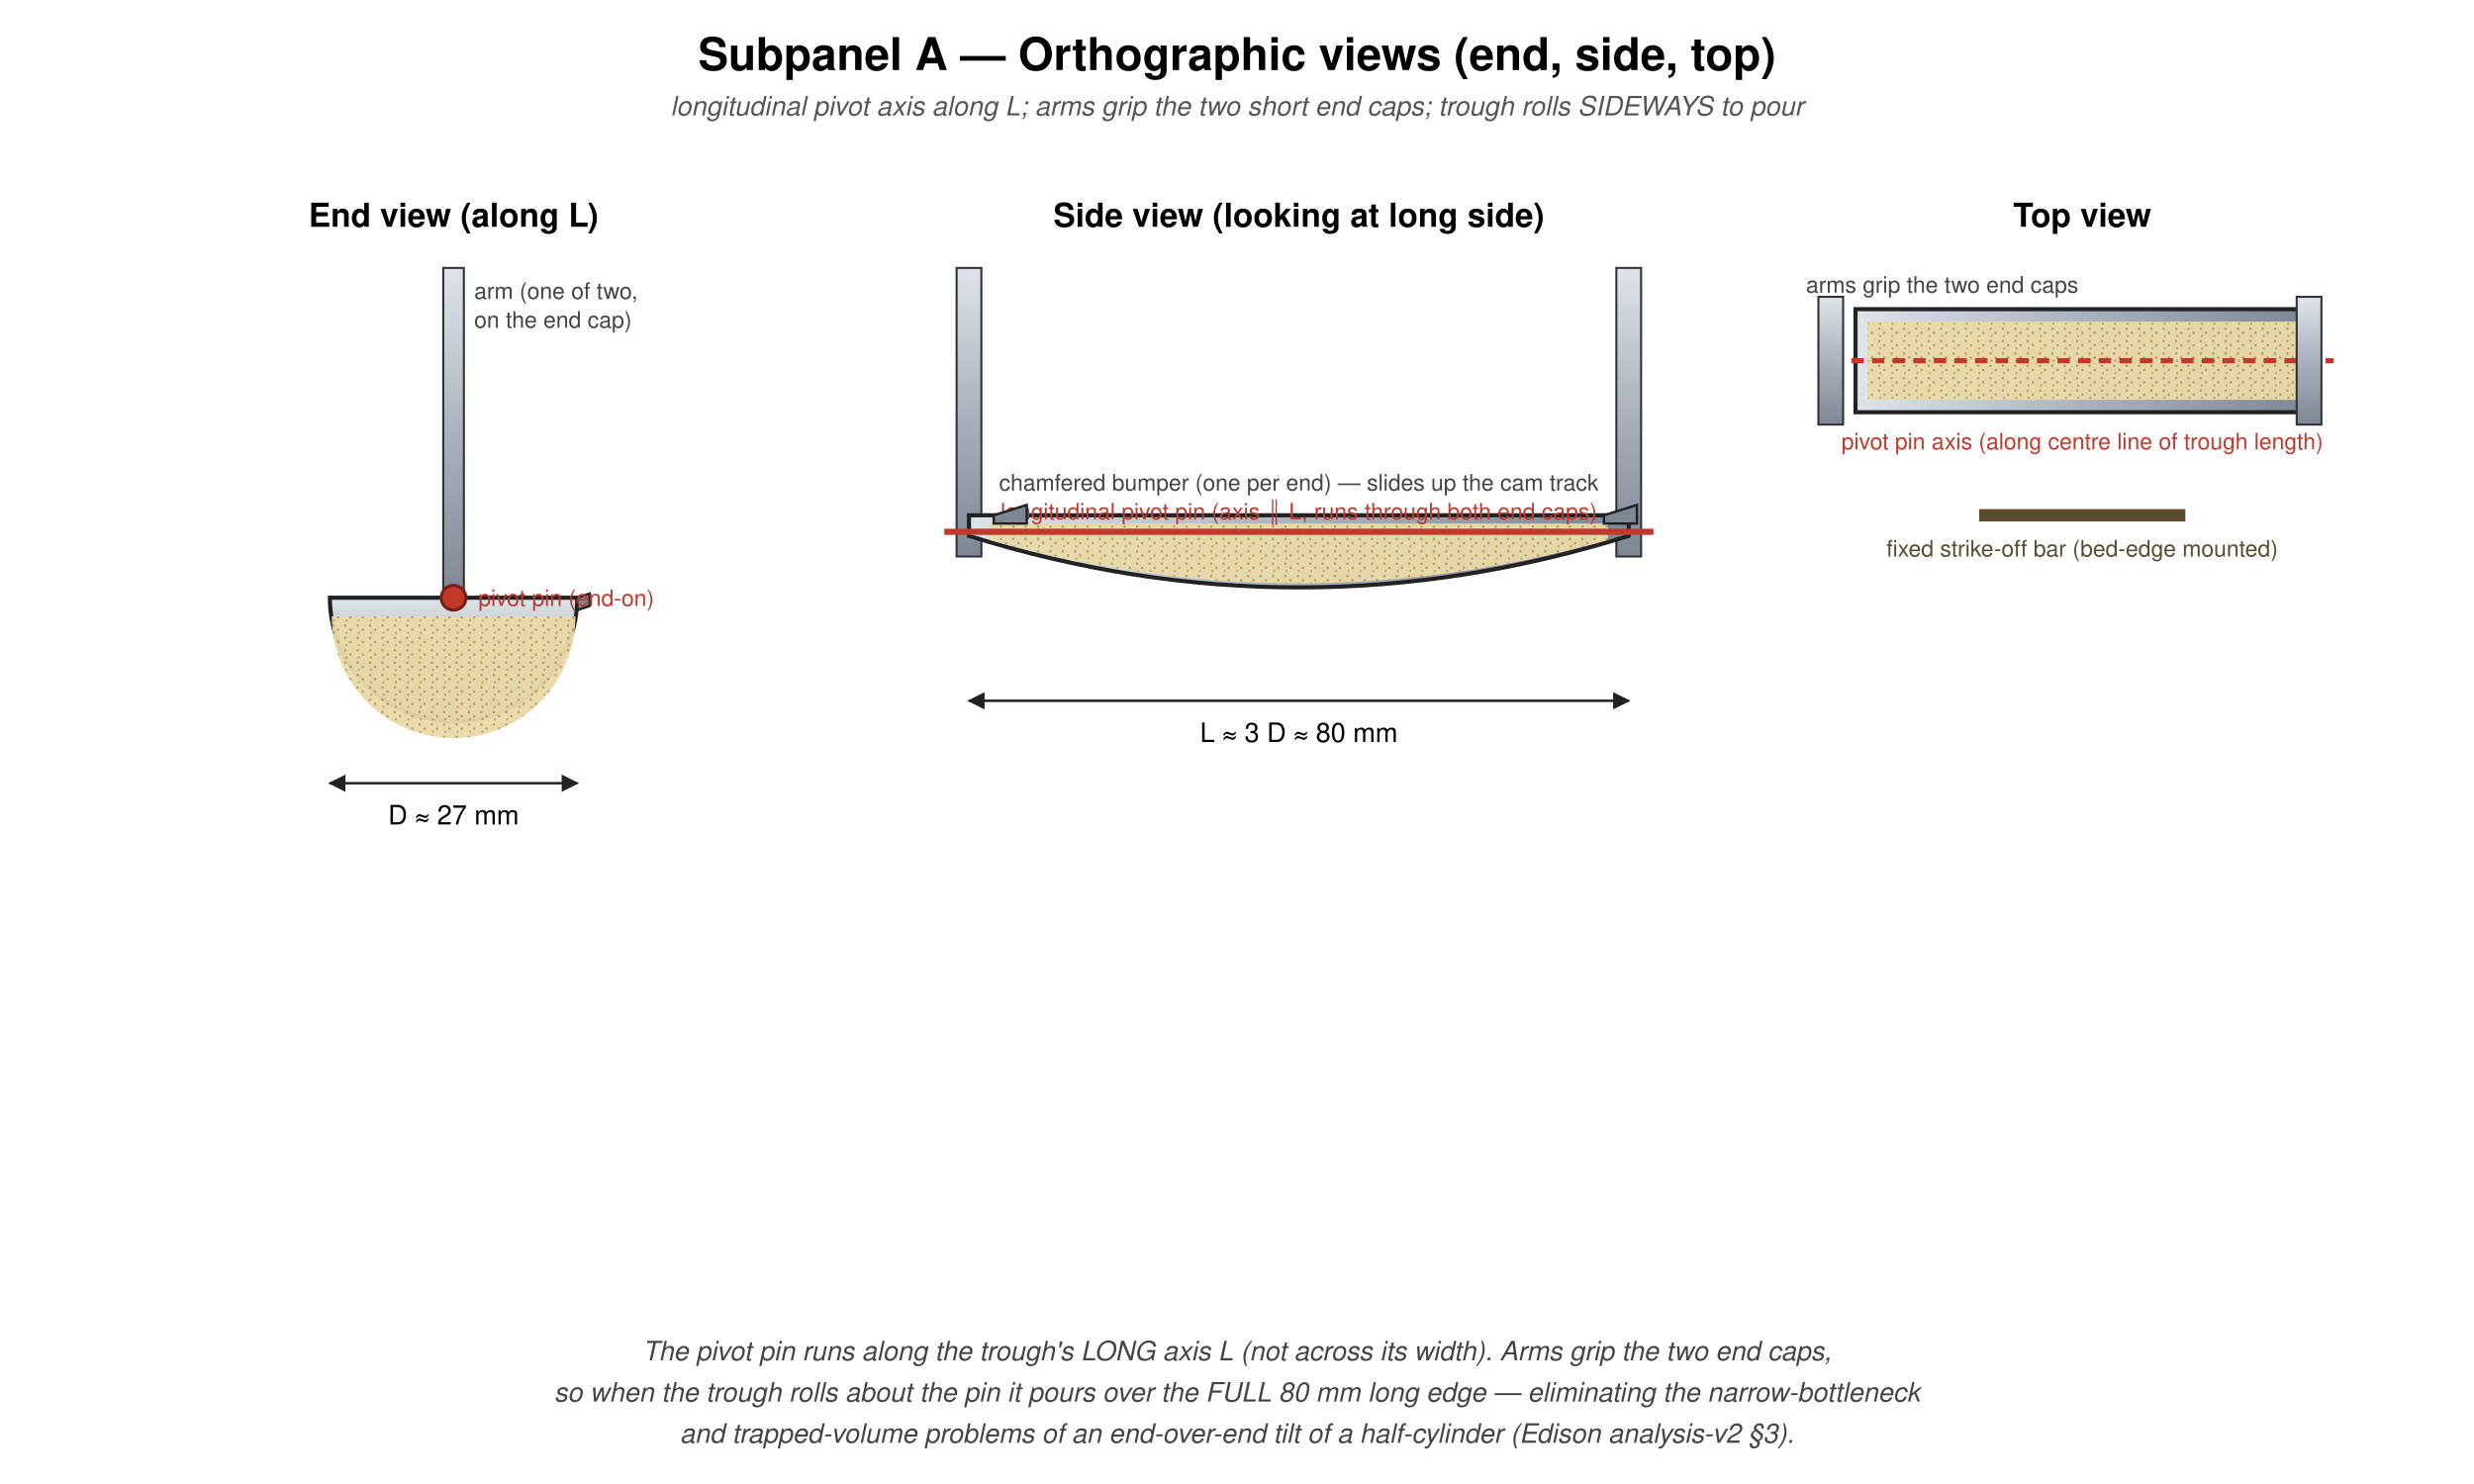
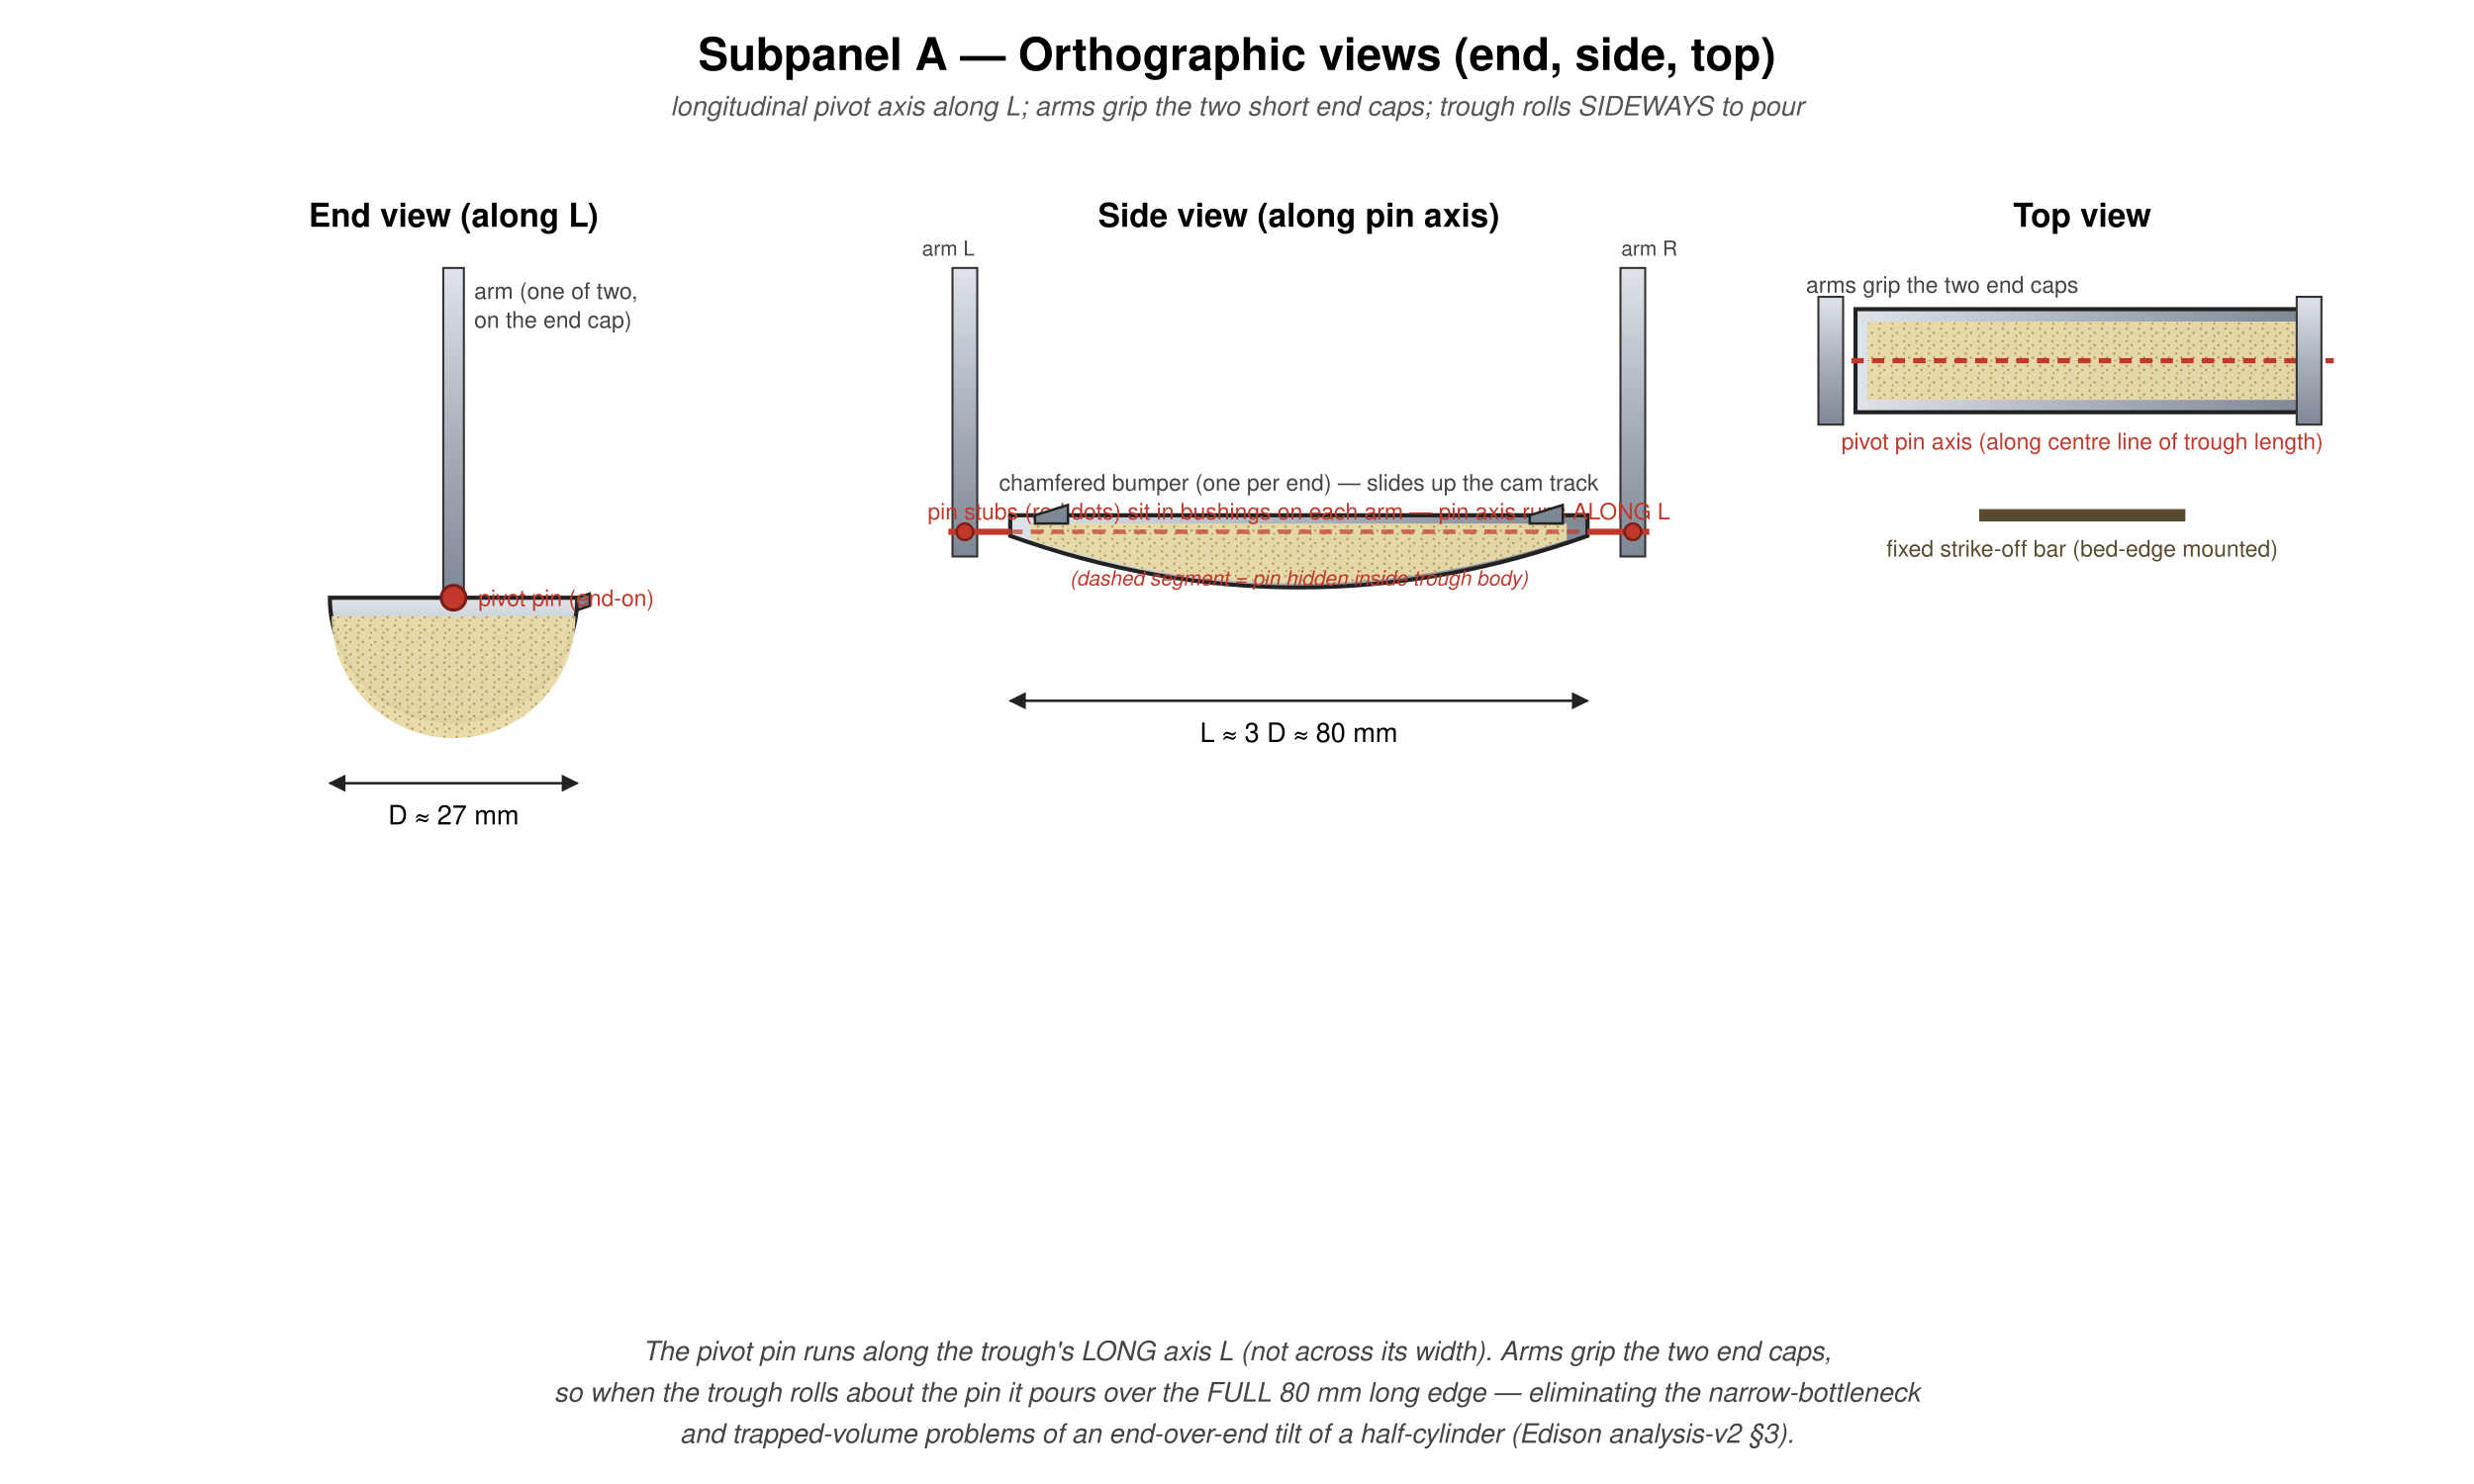
<svg xmlns="http://www.w3.org/2000/svg" viewBox="0 0 1200 720" font-family="Helvetica, Arial, sans-serif" font-size="13">
  <defs>
    <linearGradient id="metal" x1="0" y1="0" x2="0" y2="1">
      <stop offset="0" stop-color="#dfe4ea" />
      <stop offset="0.5" stop-color="#aab2bd" />
      <stop offset="1" stop-color="#7e8794" />
    </linearGradient>
    <linearGradient id="metalH" x1="0" y1="0" x2="1" y2="0">
      <stop offset="0" stop-color="#dfe4ea" />
      <stop offset="0.5" stop-color="#aab2bd" />
      <stop offset="1" stop-color="#7e8794" />
    </linearGradient>
    <pattern id="powder" width="6" height="6" patternUnits="userSpaceOnUse">
      <rect width="6" height="6" fill="#e8d9a8" />
      <circle cx="1.5" cy="1.5" r="0.6" fill="#b89a55" />
      <circle cx="4" cy="3.5" r="0.6" fill="#b89a55" />
      <circle cx="2" cy="5" r="0.5" fill="#b89a55" />
    </pattern>
    <marker id="arrowK" viewBox="0 0 10 10" refX="9" refY="5" markerWidth="7" markerHeight="7" orient="auto-start-reverse">
      <path d="M0,0 L10,5 L0,10 z" fill="#222" />
    </marker>
    <marker id="arrowB" viewBox="0 0 10 10" refX="9" refY="5" markerWidth="7" markerHeight="7" orient="auto-start-reverse">
      <path d="M0,0 L10,5 L0,10 z" fill="#1f5fbf" />
    </marker>
    <marker id="arrowR" viewBox="0 0 10 10" refX="9" refY="5" markerWidth="7" markerHeight="7" orient="auto-start-reverse">
      <path d="M0,0 L10,5 L0,10 z" fill="#c0392b" />
    </marker>
  </defs>
  <text x="600" y="34" text-anchor="middle" font-size="22" font-weight="700">Subpanel A — Orthographic views (end, side, top)</text>
  <text x="600" y="56" text-anchor="middle" font-size="13" fill="#555" font-style="italic">longitudinal pivot axis along L; arms grip the two short end caps; trough rolls SIDEWAYS to pour</text>
  <g transform="translate(60,110)">
    <text x="160" y="0" text-anchor="middle" font-size="16" font-weight="600">End view (along L)</text>
    <rect x="155" y="20" width="10" height="160" fill="url(#metal)" stroke="#333" />
    <text x="170" y="35" font-size="11" fill="#444">arm (one of two,</text>
    <text x="170" y="49" font-size="11" fill="#444">on the end cap)</text>
    <g transform="translate(160,180) rotate(0)">
      <path d="M -60 0 L 60 0 A 60 60 0 0 1 -60 0 Z" fill="url(#metal)" stroke="#222" stroke-width="2" />
      <path d="M -59.1 9.0 L 59.1 9.0 A 59.1 59.1 0 0 1 -59.1 9.0 Z" fill="url(#powder)" opacity="0.95" />
      <path d="M 60 0 L 66 -2 L 66 4 L 60 6 Z" fill="#7e8794" stroke="#222" stroke-width="1.2" />
    </g>
    <circle cx="160" cy="180" r="6" fill="#c0392b" stroke="#7a1f15" stroke-width="1.5" />
    <text x="172" y="184" font-size="11" fill="#c0392b">pivot pin (end-on)</text>
    <line x1="100" y1="270" x2="220" y2="270" stroke="#222" stroke-width="1.2" marker-start="url(#arrowK)" marker-end="url(#arrowK)" />
    <text x="160" y="290" text-anchor="middle" font-size="13">D ≈ 27 mm</text>
  </g>
  <g transform="translate(430,110)">
-     <text x="200" y="0" text-anchor="middle" font-size="16" font-weight="600">Side view (looking at long side)</text>
-     <rect x="34" y="20" width="12" height="140" fill="url(#metal)" stroke="#333" />
-     <rect x="354" y="20" width="12" height="140" fill="url(#metal)" stroke="#333" />
-     <path d="M 40 140 L 360 140 L 360 150 Q 200.0 200 40 150 Z" fill="url(#metalH)" stroke="#222" stroke-width="2" />
-     <path d="M 50 144 L 350 144 L 350 152 Q 200.0 194 50 152 Z" fill="url(#powder)" opacity="0.95" />
-     <line x1="28" y1="148" x2="372" y2="148" stroke="#c0392b" stroke-width="3" />
-     <text x="200.0" y="142" text-anchor="middle" font-size="11" fill="#c0392b">longitudinal pivot pin (axis ∥ L, runs through both end caps)</text>
-     <line x1="40" y1="230" x2="360" y2="230" stroke="#222" stroke-width="1.2" marker-start="url(#arrowK)" marker-end="url(#arrowK)" />
+     <text x="200" y="0" text-anchor="middle" font-size="16" font-weight="600">Side view (along pin axis)</text>
+     <rect x="32" y="20" width="12" height="140" fill="url(#metal)" stroke="#333" />
+     <rect x="356" y="20" width="12" height="140" fill="url(#metal)" stroke="#333" />
+     <path d="M 60 140 L 340 140 L 340 150 Q 200.0 200 60 150 Z" fill="url(#metalH)" stroke="#222" stroke-width="2" />
+     <path d="M 70 144 L 330 144 L 330 152 Q 200.0 194 70 152 Z" fill="url(#powder)" opacity="0.95" />
+     <line x1="30" y1="148" x2="60" y2="148" stroke="#c0392b" stroke-width="3" />
+     <line x1="60" y1="148" x2="340" y2="148" stroke="#c0392b" stroke-width="2.2" stroke-dasharray="6 4" opacity="0.7" />
+     <line x1="340" y1="148" x2="370" y2="148" stroke="#c0392b" stroke-width="3" />
+     <circle cx="38" cy="148" r="4" fill="#c0392b" stroke="#7a1f15" stroke-width="1.2" />
+     <circle cx="362" cy="148" r="4" fill="#c0392b" stroke="#7a1f15" stroke-width="1.2" />
+     <text x="200.0" y="142" text-anchor="middle" font-size="11" fill="#c0392b">pin stubs (red dots) sit in bushings on each arm — pin axis runs ALONG L</text>
+     <text x="200.0" y="174" text-anchor="middle" font-size="10" fill="#c0392b" font-style="italic">(dashed segment = pin hidden inside trough body)</text>
+     <line x1="60" y1="230" x2="340" y2="230" stroke="#222" stroke-width="1.2" marker-start="url(#arrowK)" marker-end="url(#arrowK)" />
    <text x="200.0" y="250" text-anchor="middle" font-size="13">L ≈ 3 D ≈ 80 mm</text>
-     <path d="M 52 140 L 68 135 L 68 144 L 52 144 Z" fill="#7e8794" stroke="#222" stroke-width="1.2" />
-     <path d="M 348 140 L 364 135 L 364 144 L 348 144 Z" fill="#7e8794" stroke="#222" stroke-width="1.2" />
+     <path d="M 72 140 L 88 135 L 88 144 L 72 144 Z" fill="#7e8794" stroke="#222" stroke-width="1.2" />
+     <path d="M 312 140 L 328 135 L 328 144 L 312 144 Z" fill="#7e8794" stroke="#222" stroke-width="1.2" />
    <text x="200.0" y="128" text-anchor="middle" font-size="11" fill="#444">chamfered bumper (one per end) — slides up the cam track</text>
+     <text x="30" y="14" text-anchor="middle" font-size="10" fill="#444">arm L</text>
+     <text x="370" y="14" text-anchor="middle" font-size="10" fill="#444">arm R</text>
  </g>
  <g transform="translate(880,110)">
    <text x="130" y="0" text-anchor="middle" font-size="16" font-weight="600">Top view</text>
    <rect x="20" y="40" width="220" height="50" fill="url(#metalH)" stroke="#222" stroke-width="2" />
    <rect x="26" y="46" width="208" height="38" fill="url(#powder)" opacity="0.95" />
    <line x1="8" y1="65.0" x2="252" y2="65.0" stroke="#c0392b" stroke-width="2.5" stroke-dasharray="6 4" />
    <text x="130.0" y="108" text-anchor="middle" font-size="11" fill="#c0392b">pivot pin axis (along centre line of trough length)</text>
    <rect x="2" y="34" width="12" height="62" fill="url(#metal)" stroke="#333" />
    <rect x="234" y="34" width="12" height="62" fill="url(#metal)" stroke="#333" />
    <text x="-4" y="32" font-size="11" fill="#444">arms grip the two end caps</text>
    <line x1="80.0" y1="140" x2="180.0" y2="140" stroke="#5a4a30" stroke-width="6" />
    <text x="130.0" y="160" text-anchor="middle" font-size="11" fill="#5a4a30">fixed strike-off bar (bed-edge mounted)</text>
  </g>
  <text x="600" y="660" text-anchor="middle" font-size="13" fill="#444" font-style="italic">The pivot pin runs along the trough's LONG axis L (not across its width).  Arms grip the two end caps,</text>
  <text x="600" y="680" text-anchor="middle" font-size="13" fill="#444" font-style="italic">so when the trough rolls about the pin it pours over the FULL 80 mm long edge — eliminating the narrow-bottleneck</text>
  <text x="600" y="700" text-anchor="middle" font-size="13" fill="#444" font-style="italic">and trapped-volume problems of an end-over-end tilt of a half-cylinder (Edison analysis-v2 §3).</text>
</svg>
